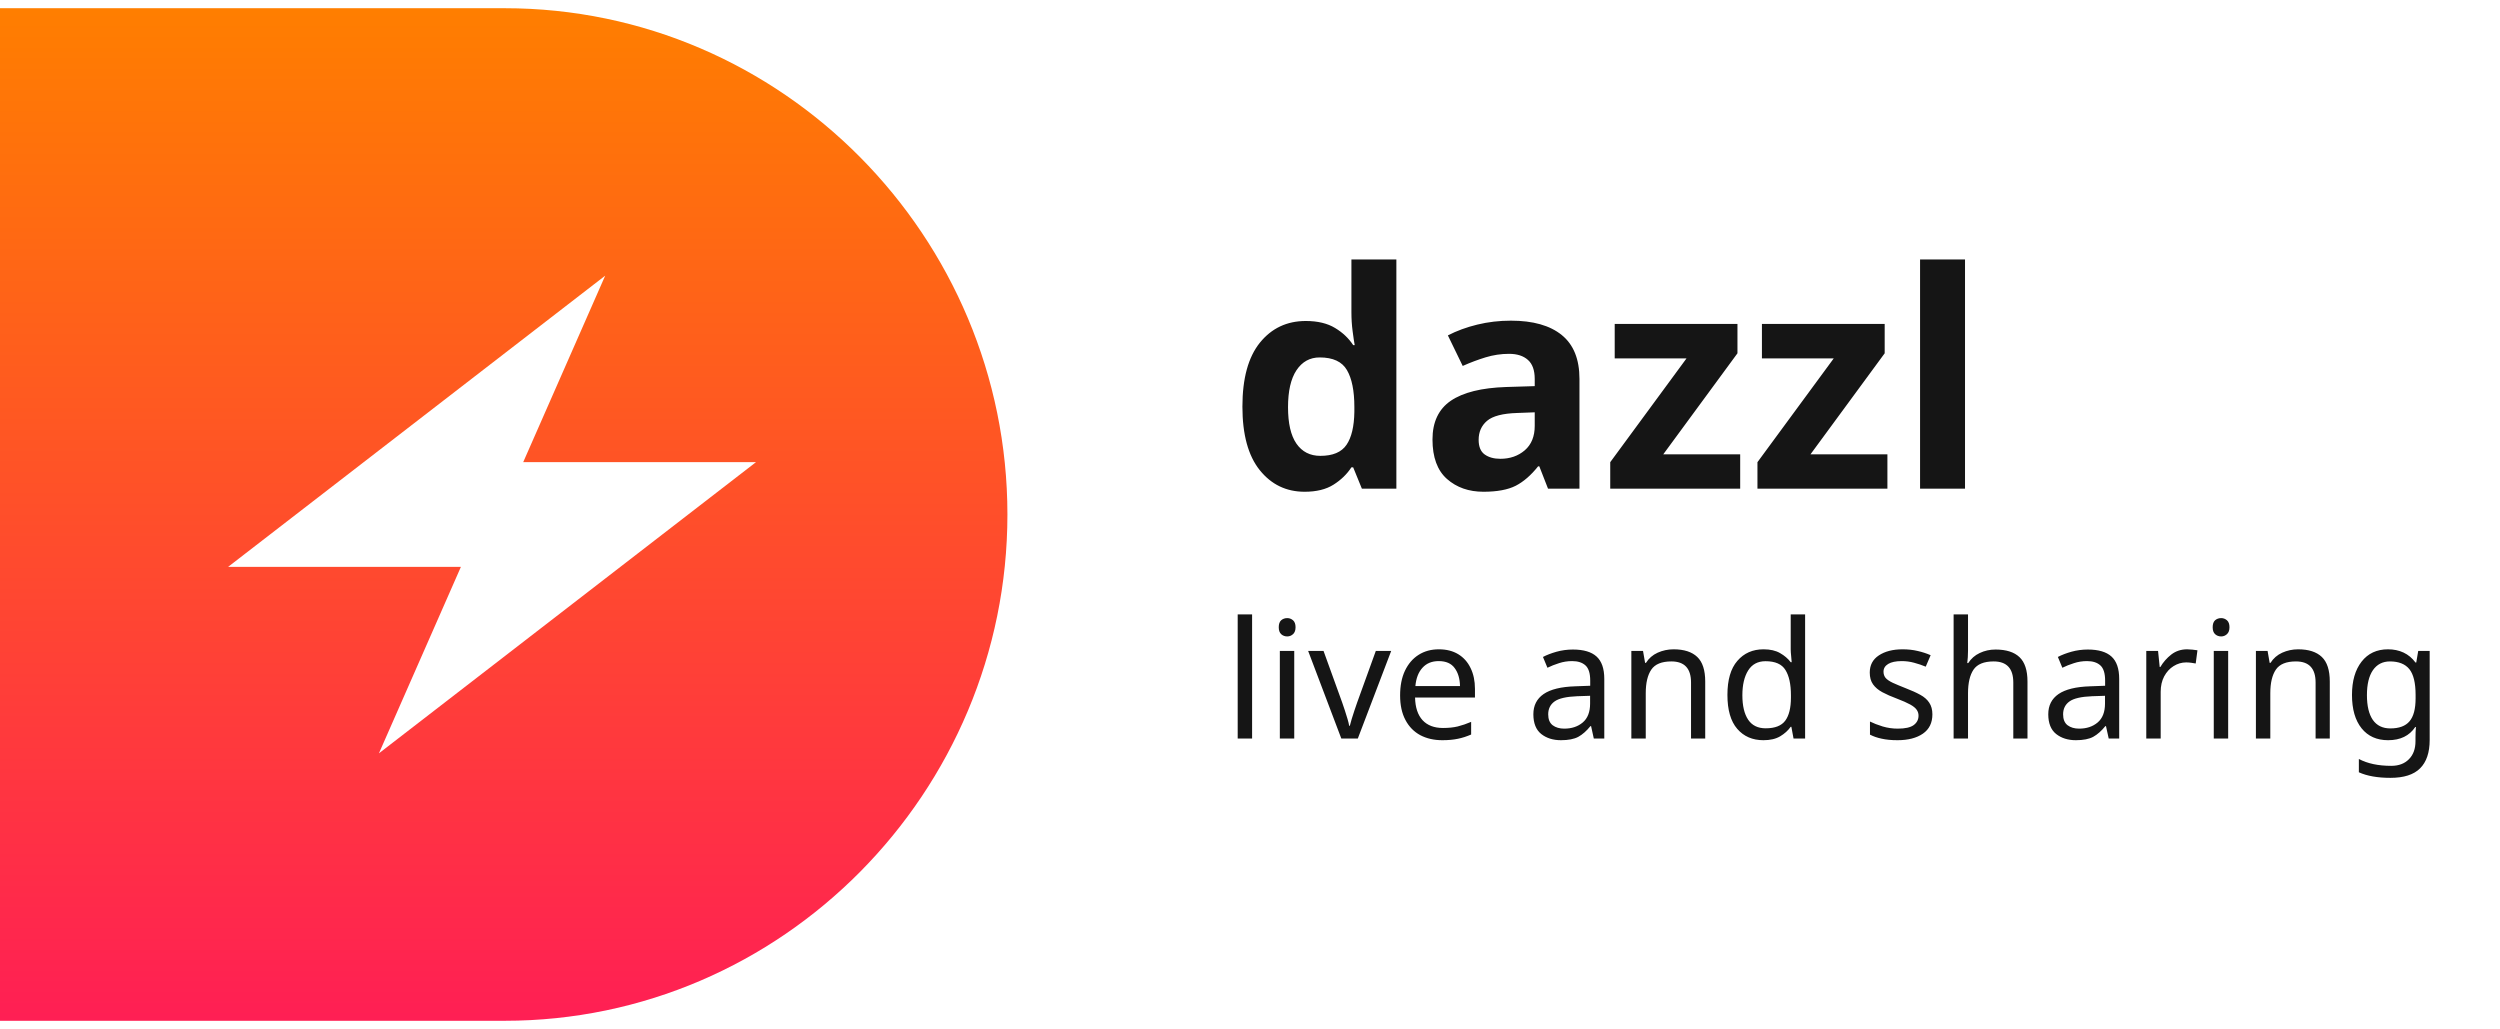
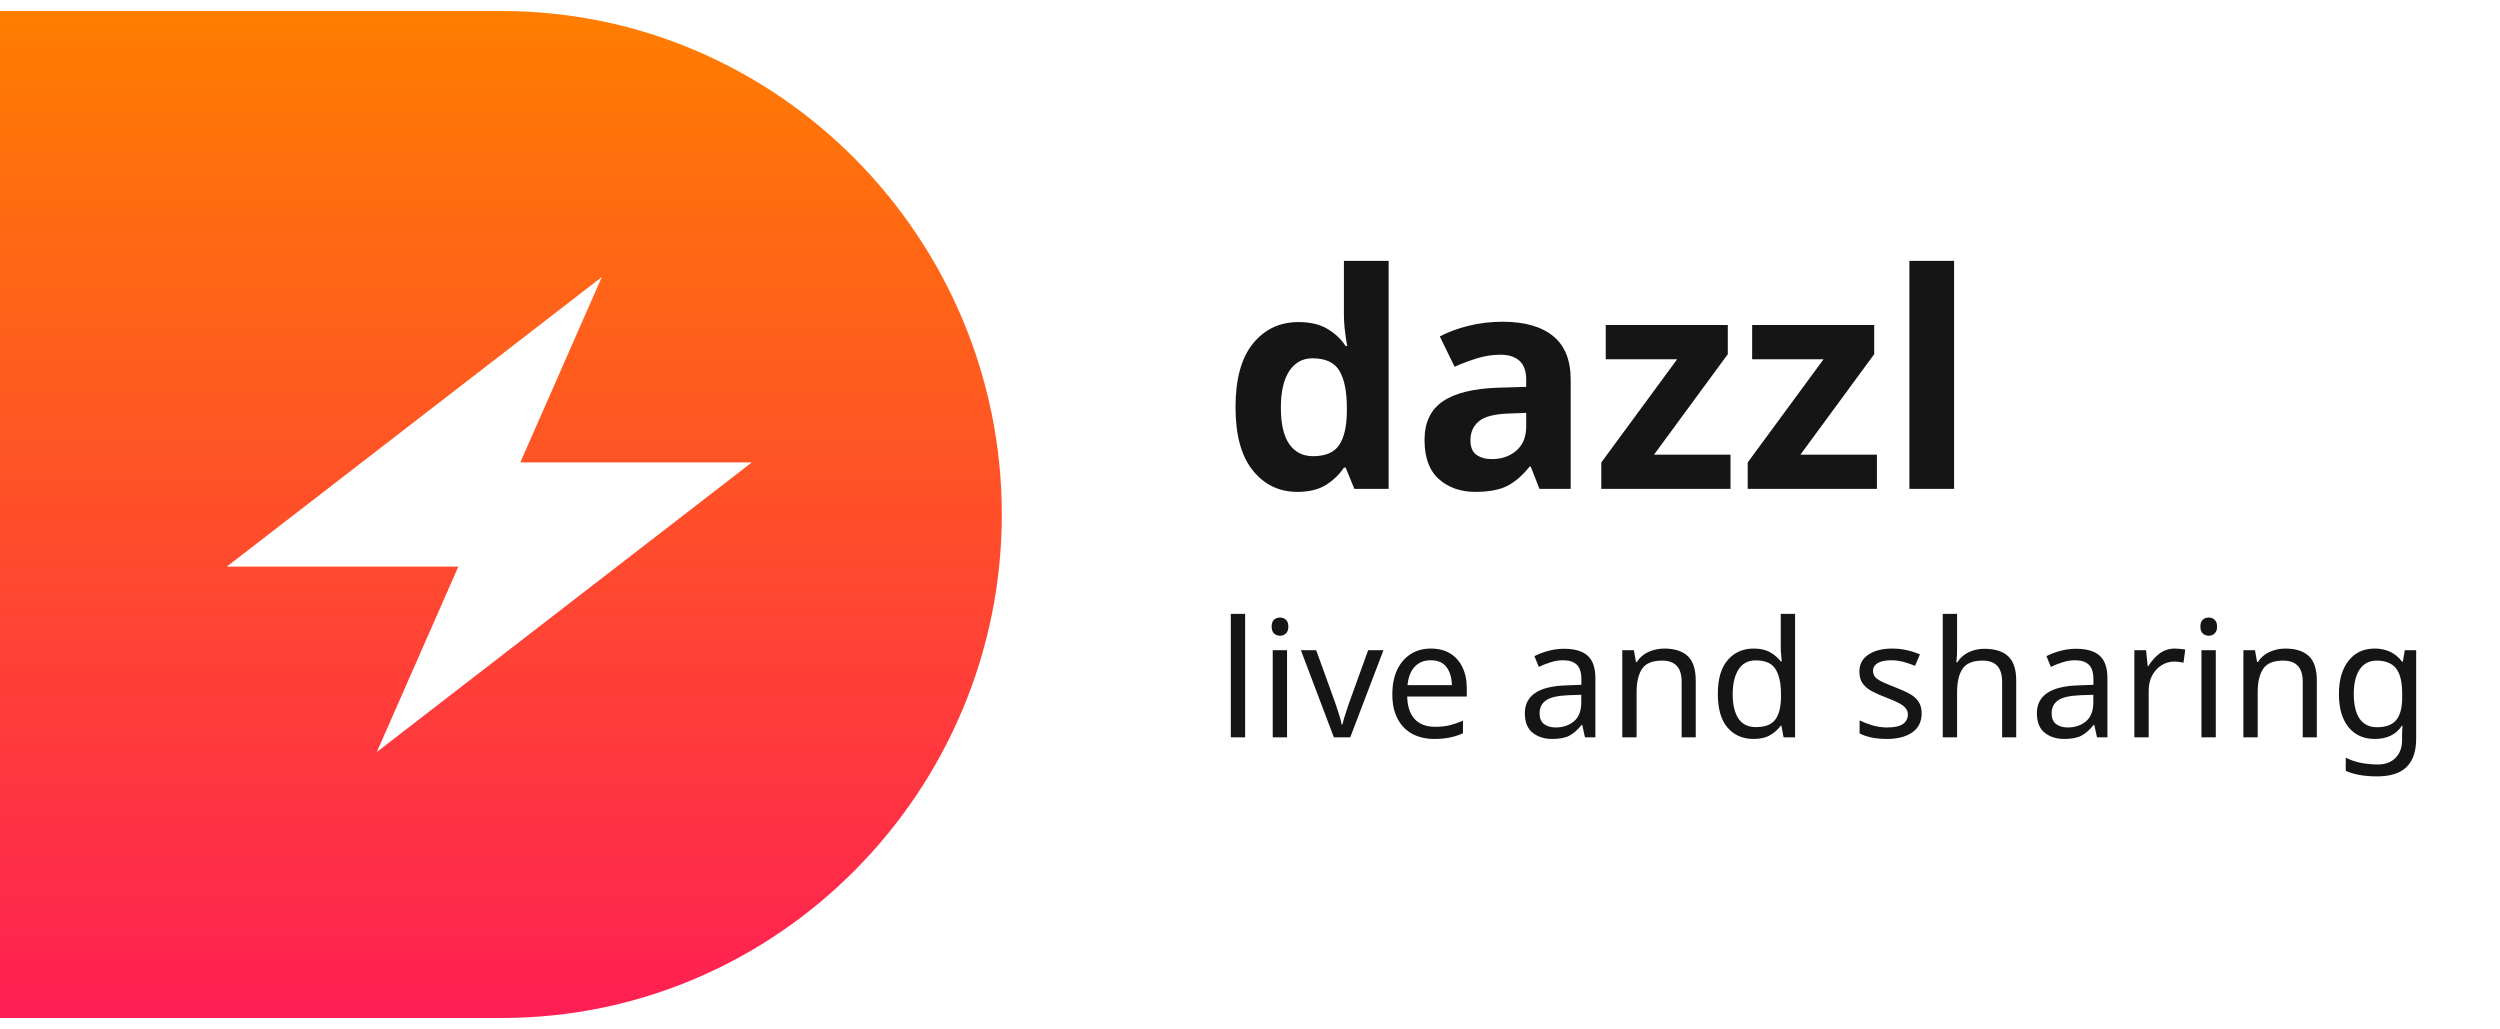
- <svg xmlns="http://www.w3.org/2000/svg" width="99.422mm" height="40.922mm" viewBox="0 0 358 145" id="svg3880" version="1.1">
+ <svg xmlns="http://www.w3.org/2000/svg" width="99.422mm" height="40.922mm" viewBox="0 0 360 145" id="svg3880" version="1.1">
  <defs id="defs3882">
    <linearGradient x1="0" y1="0" x2="1" y2="0" gradientUnits="userSpaceOnUse" gradientTransform="matrix(-5.1e-6,116,116,5.1e-6,425.7051,4321)" spreadMethod="pad" id="linearGradient3723">
      <stop style="stop-opacity:1;stop-color:#ff1f54" offset="0" id="stop3725" />
      <stop style="stop-opacity:1;stop-color:#ff7e00" offset="1" id="stop3727" />
    </linearGradient>
    <style type="text/css">
      
        @font-face {
        font-family: 'AvantGardeGothicITCW01Md';
        src: url('../fonts/webfonts/2EDDEE_0_0.eot');
        src: url('../fonts/webfonts/2EDDEE_0_0.eot?#iefix') format('embedded-opentype'),
             url('../fonts/webfonts/2EDDEE_0_0.woff2') format('woff2'),
             url('../fonts/webfonts/2EDDEE_0_0.woff') format('woff'),
             url('../fonts/webfonts/2EDDEE_0_0.ttf') format('truetype');
        }
        @font-face {
        font-family: 'AvantGardeGothicITCW02Bk';
        src: url('../fonts/webfonts/2EDDEE_2_0.eot');
        src: url('../fonts/webfonts/2EDDEE_2_0.eot?#iefix') format('embedded-opentype'),
             url('../fonts/webfonts/2EDDEE_2_0.woff2') format('woff2'),
             url('../fonts/webfonts/2EDDEE_2_0.woff') format('woff'),
             url('../fonts/webfonts/2EDDEE_2_0.ttf') format('truetype');
        }
      
    </style>
  </defs>
  <g id="layer1" transform="translate(-42.43014,-44.1479)">
    <text style="font-variant:normal;font-weight:bold;font-stretch:normal;font-size:43.2px;font-family:'AvantGardeGothicITCW02Bk';writing-mode:lr-tb;fill:#151515;fill-opacity:1;fill-rule:nonzero;stroke:none" id="text3703" x="218.407" y="112.956">
      <tspan x="218.407 247.481 278.412 299.796 319.452" y="112.956" id="tspan3705">dazzl</tspan>
    </text>
    <text style="font-variant:normal;font-weight:500;font-stretch:normal;font-size:23.4px;font-family:'AvantGardeGothicITCW01Md';writing-mode:lr-tb;fill:#151515;fill-opacity:1;fill-rule:nonzero;stroke:none" id="text3707" x="217.683" y="148.733">
      <tspan id="tspan3819" x="217.683" y="148.733">live and sharing</tspan>
    </text>
    <g transform="matrix(1.25,0,0,-1.25,-417.5711,5590.398)" id="g3711">
      <g id="g3713">
        <g id="g3719">
          <g id="g3721">
            <path d="m 368.001,4437 0,-116 57.81,0 c 31.813,0 57.6,26.187 57.6,58 l 0,0 c 0,31.812 -25.787,58 -57.6,58 l 0,0 -57.81,0 z m 69.331,-30.64 -9.391,-21.36 26.67,0 -43.2,-33.36 9.391,21.36 -26.67,0 43.2,33.36 z" style="fill:url(#linearGradient3723);stroke:none" id="path3729" />
          </g>
        </g>
      </g>
    </g>
  </g>
</svg>
